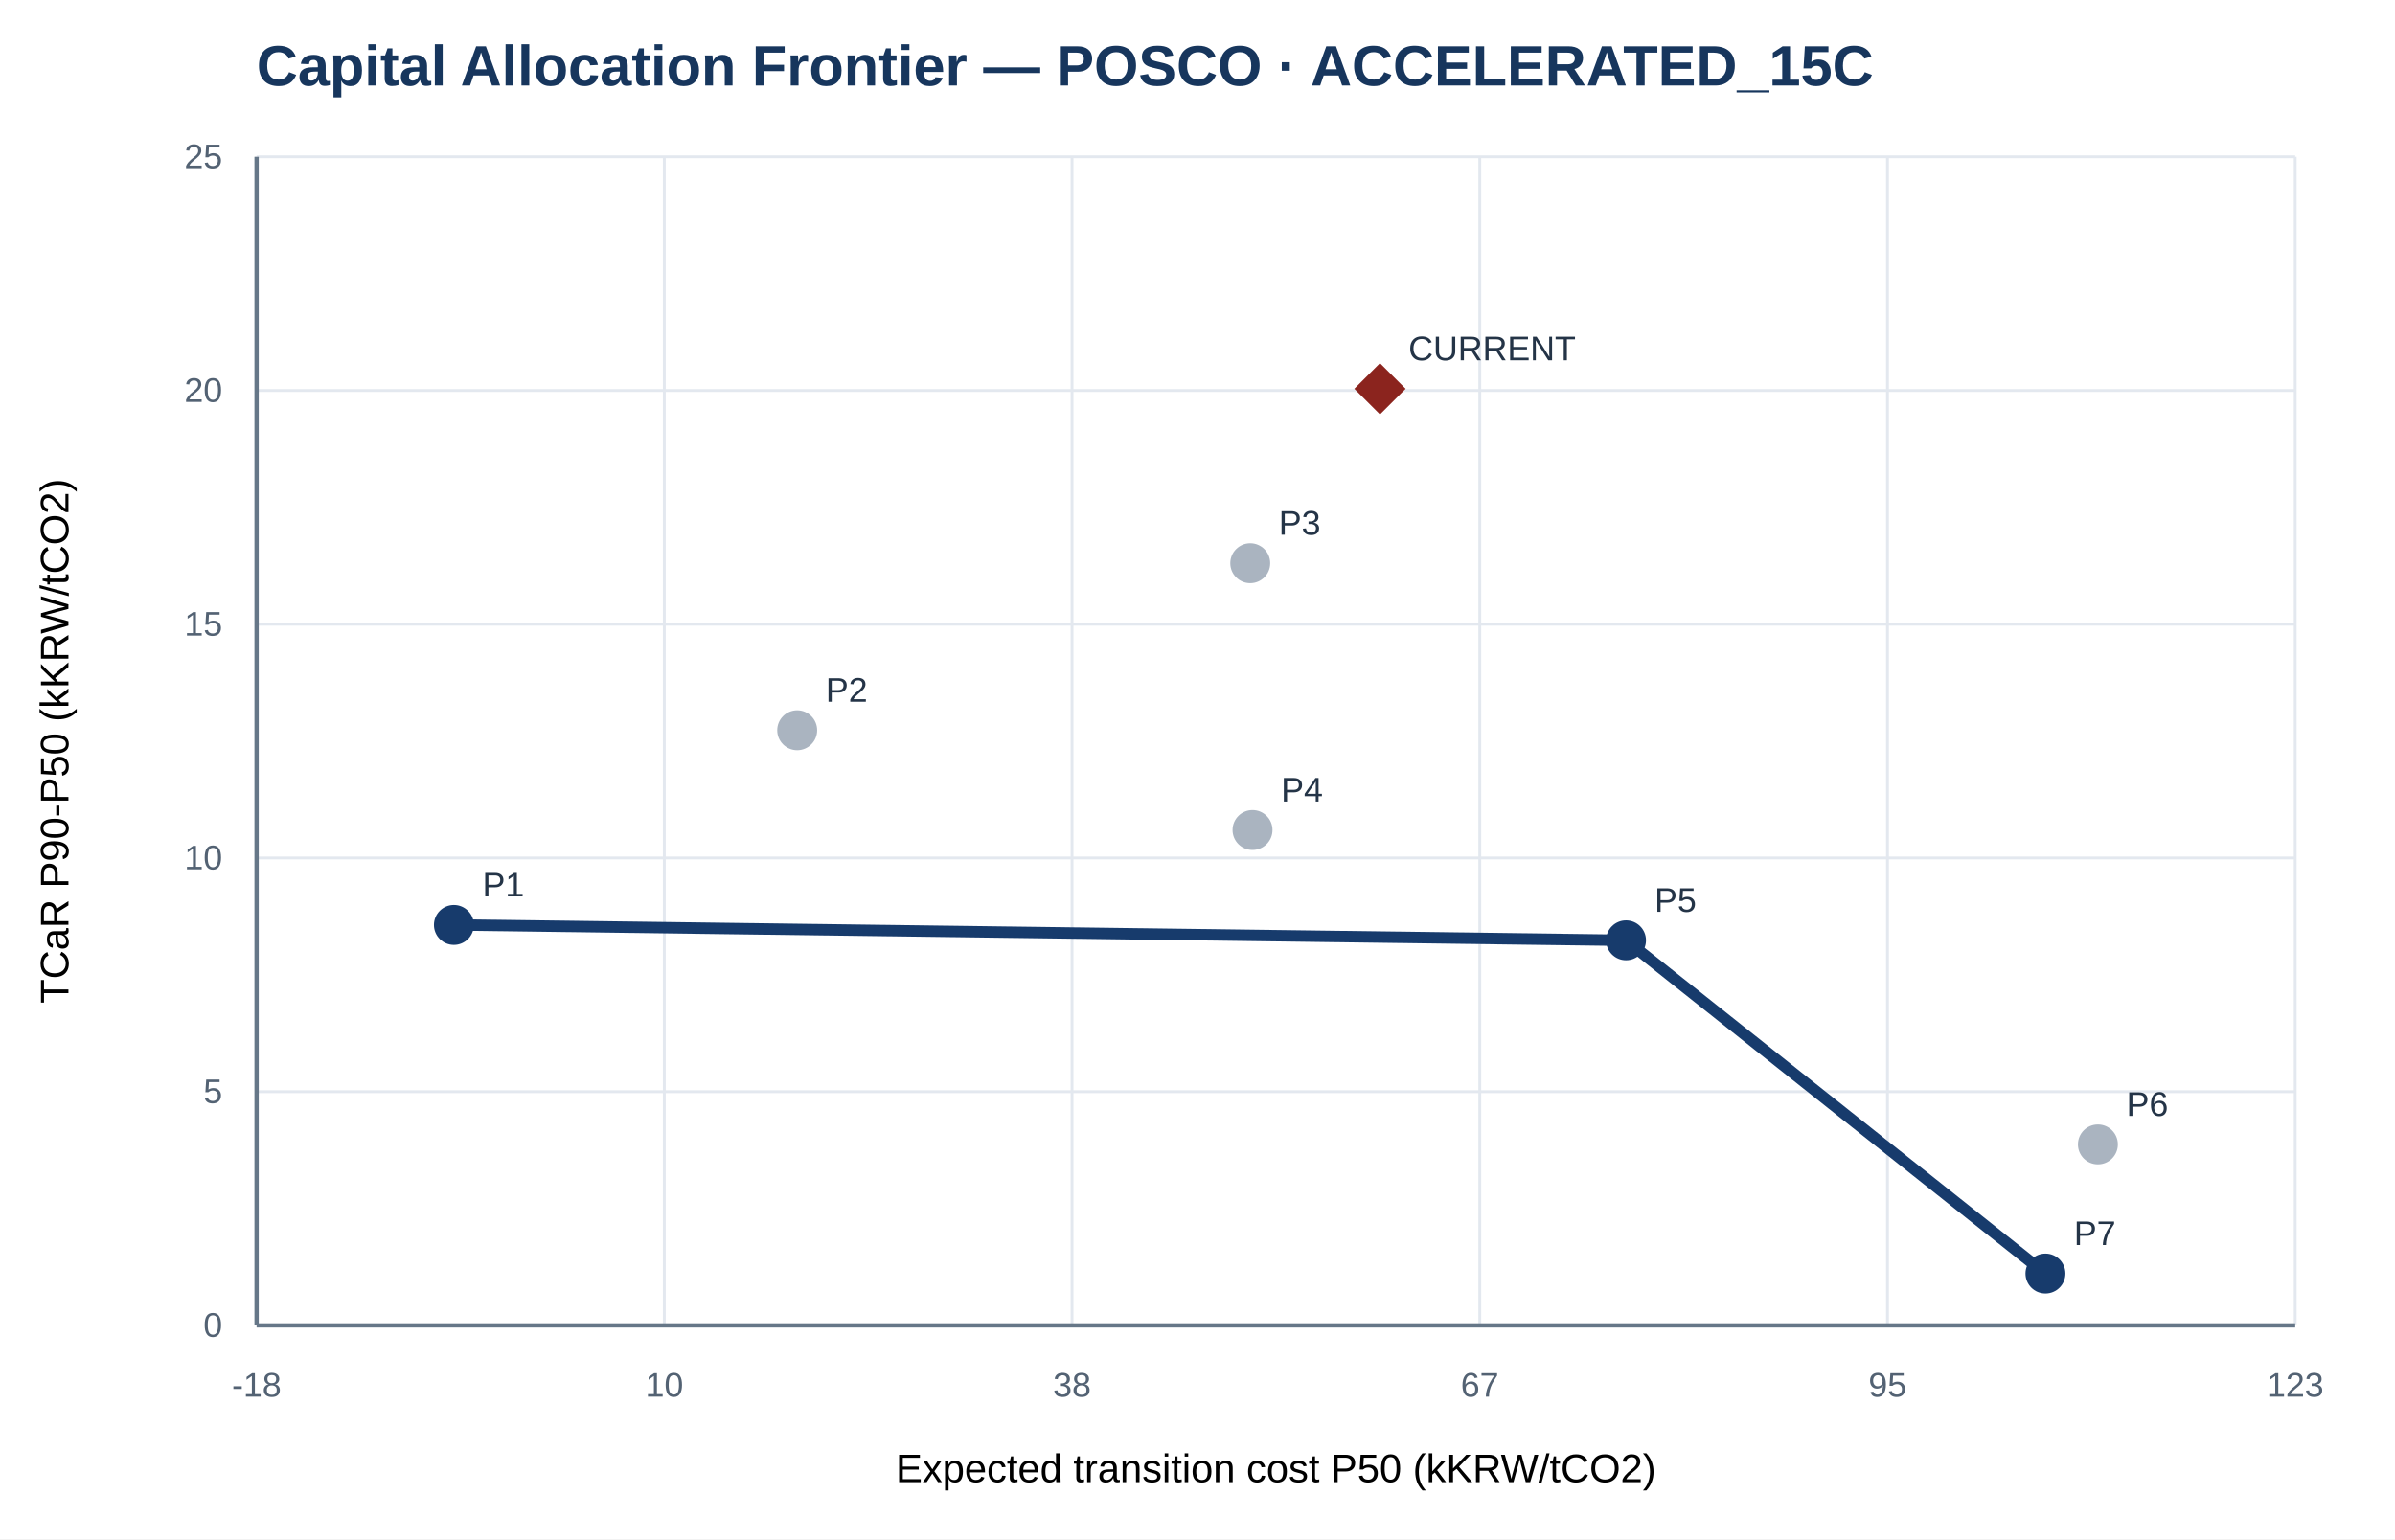
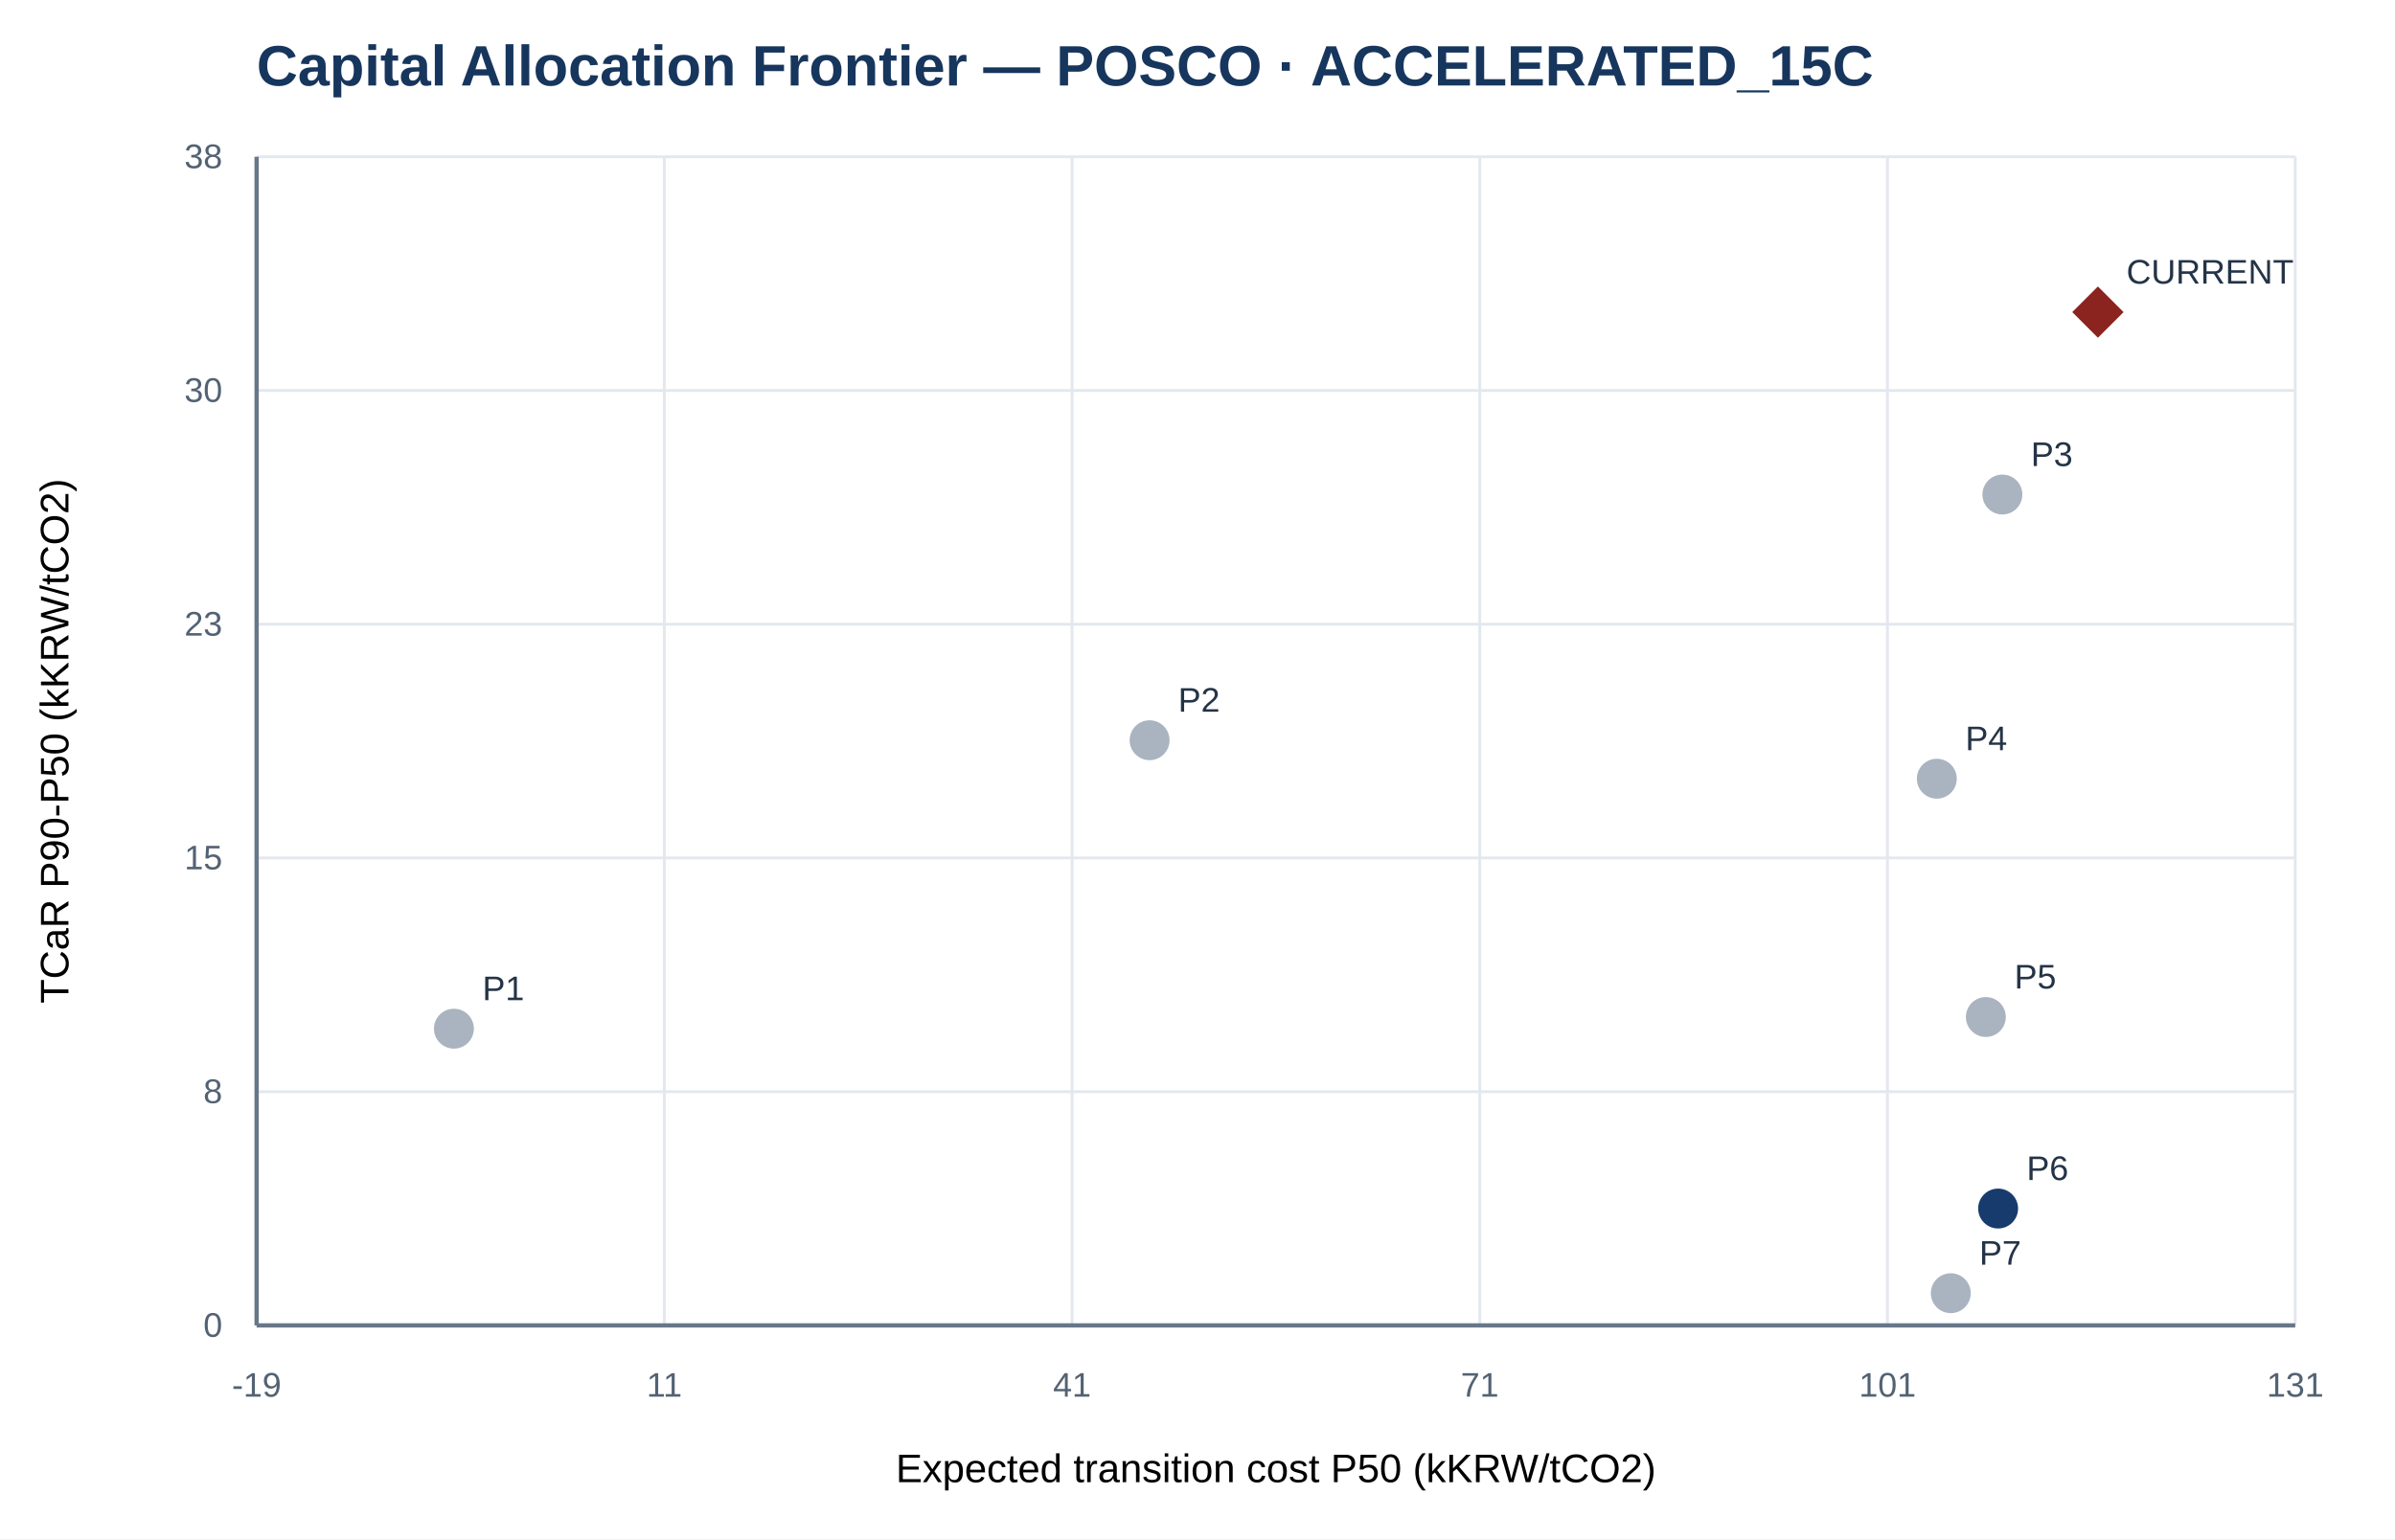
<svg xmlns="http://www.w3.org/2000/svg" width="840" height="540" viewBox="0 0 840 540">
  <rect x="0" y="0" width="840" height="540" fill="#ffffff" />
  <text x="90" y="30" font-family="Arial" font-size="20" font-weight="700" fill="#17365d">Capital Allocation Frontier — POSCO · ACCELERATED_15C</text>
  <line x1="90.0" y1="55" x2="90.0" y2="465" stroke="#e3e8ef" />
-   <text x="90.0" y="490" text-anchor="middle" font-family="Arial" font-size="12" fill="#536273">-18</text>
+   <text x="90.0" y="490" text-anchor="middle" font-family="Arial" font-size="12" fill="#536273">-19</text>
  <line x1="90" y1="465.0" x2="805" y2="465.0" stroke="#e3e8ef" />
  <text x="78" y="469.0" text-anchor="end" font-family="Arial" font-size="12" fill="#536273">0</text>
  <line x1="233.0" y1="55" x2="233.0" y2="465" stroke="#e3e8ef" />
-   <text x="233.0" y="490" text-anchor="middle" font-family="Arial" font-size="12" fill="#536273">10</text>
+   <text x="233.0" y="490" text-anchor="middle" font-family="Arial" font-size="12" fill="#536273">11</text>
  <line x1="90" y1="383.0" x2="805" y2="383.0" stroke="#e3e8ef" />
-   <text x="78" y="387.0" text-anchor="end" font-family="Arial" font-size="12" fill="#536273">5</text>
+   <text x="78" y="387.0" text-anchor="end" font-family="Arial" font-size="12" fill="#536273">8</text>
  <line x1="376.0" y1="55" x2="376.0" y2="465" stroke="#e3e8ef" />
-   <text x="376.0" y="490" text-anchor="middle" font-family="Arial" font-size="12" fill="#536273">38</text>
+   <text x="376.0" y="490" text-anchor="middle" font-family="Arial" font-size="12" fill="#536273">41</text>
  <line x1="90" y1="301.0" x2="805" y2="301.0" stroke="#e3e8ef" />
-   <text x="78" y="305.0" text-anchor="end" font-family="Arial" font-size="12" fill="#536273">10</text>
+   <text x="78" y="305.0" text-anchor="end" font-family="Arial" font-size="12" fill="#536273">15</text>
  <line x1="519.0" y1="55" x2="519.0" y2="465" stroke="#e3e8ef" />
-   <text x="519.0" y="490" text-anchor="middle" font-family="Arial" font-size="12" fill="#536273">67</text>
+   <text x="519.0" y="490" text-anchor="middle" font-family="Arial" font-size="12" fill="#536273">71</text>
  <line x1="90" y1="219.0" x2="805" y2="219.0" stroke="#e3e8ef" />
-   <text x="78" y="223.0" text-anchor="end" font-family="Arial" font-size="12" fill="#536273">15</text>
+   <text x="78" y="223.0" text-anchor="end" font-family="Arial" font-size="12" fill="#536273">23</text>
  <line x1="662.0" y1="55" x2="662.0" y2="465" stroke="#e3e8ef" />
-   <text x="662.0" y="490" text-anchor="middle" font-family="Arial" font-size="12" fill="#536273">95</text>
+   <text x="662.0" y="490" text-anchor="middle" font-family="Arial" font-size="12" fill="#536273">101</text>
  <line x1="90" y1="137.0" x2="805" y2="137.0" stroke="#e3e8ef" />
-   <text x="78" y="141.0" text-anchor="end" font-family="Arial" font-size="12" fill="#536273">20</text>
+   <text x="78" y="141.0" text-anchor="end" font-family="Arial" font-size="12" fill="#536273">30</text>
  <line x1="805.0" y1="55" x2="805.0" y2="465" stroke="#e3e8ef" />
-   <text x="805.0" y="490" text-anchor="middle" font-family="Arial" font-size="12" fill="#536273">123</text>
+   <text x="805.0" y="490" text-anchor="middle" font-family="Arial" font-size="12" fill="#536273">131</text>
  <line x1="90" y1="55.0" x2="805" y2="55.0" stroke="#e3e8ef" />
-   <text x="78" y="59.0" text-anchor="end" font-family="Arial" font-size="12" fill="#536273">25</text>
-   <polyline points="159.2,324.5 570.3,329.9 717.4,446.8" fill="none" stroke="#173b6c" stroke-width="4" />
-   <circle cx="159.2" cy="324.5" r="7" fill="#173b6c" />
-   <text x="169.2" y="314.5" font-family="Arial" font-size="12" fill="#243447">P1</text>
-   <circle cx="279.6" cy="256.2" r="7" fill="#aab4c0" />
-   <text x="289.6" y="246.2" font-family="Arial" font-size="12" fill="#243447">P2</text>
-   <circle cx="438.5" cy="197.6" r="7" fill="#aab4c0" />
-   <text x="448.5" y="187.6" font-family="Arial" font-size="12" fill="#243447">P3</text>
-   <circle cx="439.3" cy="291.2" r="7" fill="#aab4c0" />
-   <text x="449.3" y="281.2" font-family="Arial" font-size="12" fill="#243447">P4</text>
-   <circle cx="570.3" cy="329.9" r="7" fill="#173b6c" />
-   <text x="580.3" y="319.9" font-family="Arial" font-size="12" fill="#243447">P5</text>
-   <circle cx="735.8" cy="401.5" r="7" fill="#aab4c0" />
-   <text x="745.8" y="391.5" font-family="Arial" font-size="12" fill="#243447">P6</text>
-   <circle cx="717.4" cy="446.8" r="7" fill="#173b6c" />
-   <text x="727.4" y="436.8" font-family="Arial" font-size="12" fill="#243447">P7</text>
-   <polygon points="484.0,127.4 493.0,136.4 484.0,145.4 475.0,136.4" fill="#8b241e" />
-   <text x="494.0" y="126.4" font-family="Arial" font-size="12" fill="#243447">CURRENT</text>
+   <text x="78" y="59.0" text-anchor="end" font-family="Arial" font-size="12" fill="#536273">38</text>
+   <polyline points="700.8,424.0" fill="none" stroke="#173b6c" stroke-width="4" />
+   <circle cx="159.2" cy="360.9" r="7" fill="#aab4c0" />
+   <text x="169.2" y="350.9" font-family="Arial" font-size="12" fill="#243447">P1</text>
+   <circle cx="403.2" cy="259.7" r="7" fill="#aab4c0" />
+   <text x="413.2" y="249.7" font-family="Arial" font-size="12" fill="#243447">P2</text>
+   <circle cx="702.3" cy="173.5" r="7" fill="#aab4c0" />
+   <text x="712.3" y="163.5" font-family="Arial" font-size="12" fill="#243447">P3</text>
+   <circle cx="679.3" cy="273.2" r="7" fill="#aab4c0" />
+   <text x="689.3" y="263.2" font-family="Arial" font-size="12" fill="#243447">P4</text>
+   <circle cx="696.5" cy="356.8" r="7" fill="#aab4c0" />
+   <text x="706.5" y="346.8" font-family="Arial" font-size="12" fill="#243447">P5</text>
+   <circle cx="700.8" cy="424.0" r="7" fill="#173b6c" />
+   <text x="710.8" y="414.0" font-family="Arial" font-size="12" fill="#243447">P6</text>
+   <circle cx="684.2" cy="453.7" r="7" fill="#aab4c0" />
+   <text x="694.2" y="443.7" font-family="Arial" font-size="12" fill="#243447">P7</text>
+   <polygon points="735.8,100.5 744.8,109.5 735.8,118.5 726.8,109.5" fill="#8b241e" />
+   <text x="745.8" y="99.5" font-family="Arial" font-size="12" fill="#243447">CURRENT</text>
  <line x1="90" y1="465" x2="805" y2="465" stroke="#667788" stroke-width="1.5" />
  <line x1="90" y1="55" x2="90" y2="465" stroke="#667788" stroke-width="1.5" />
  <text x="447.5" y="520" text-anchor="middle" font-family="Arial" font-size="14">Expected transition cost P50 (kKRW/tCO2)</text>
  <text x="24" y="260.0" transform="rotate(-90 24 260.0)" text-anchor="middle" font-family="Arial" font-size="14">TCaR P90-P50 (kKRW/tCO2)</text>
</svg>
